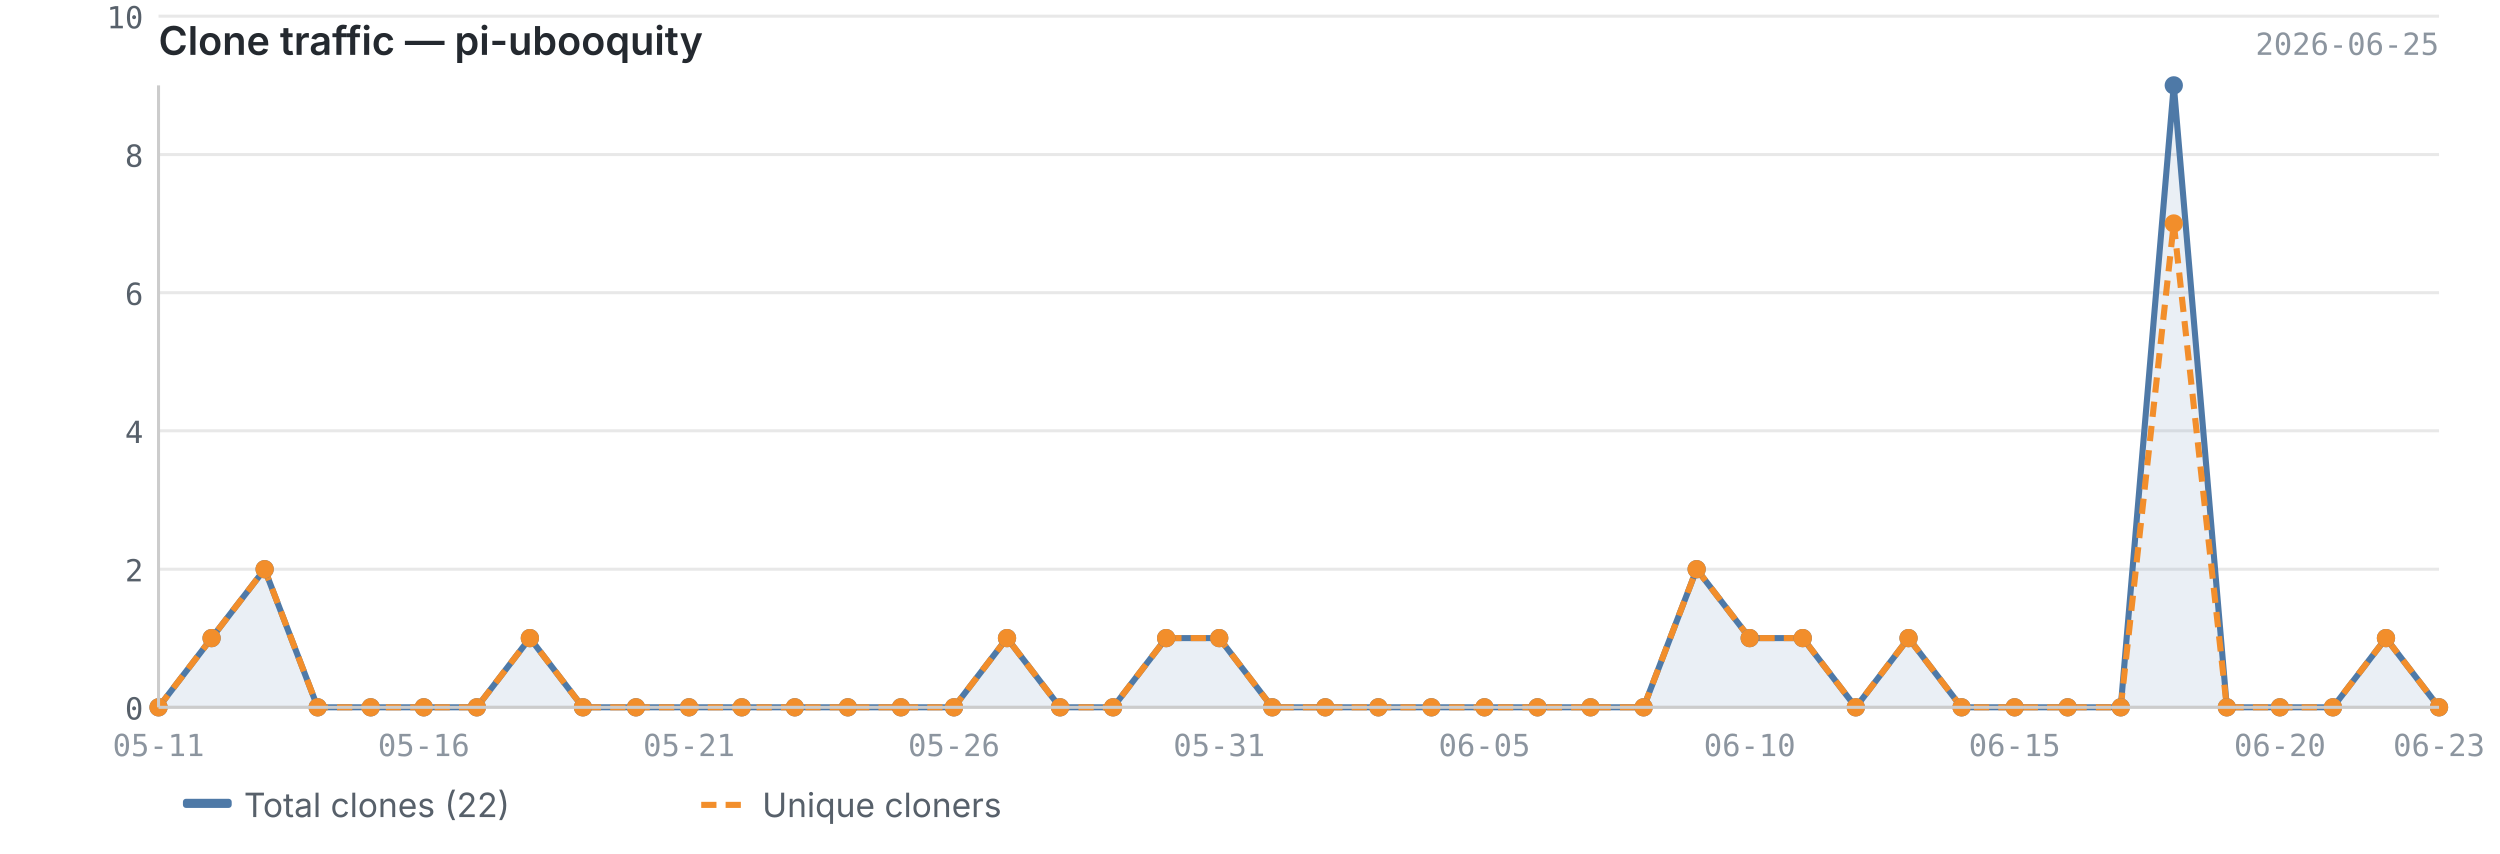
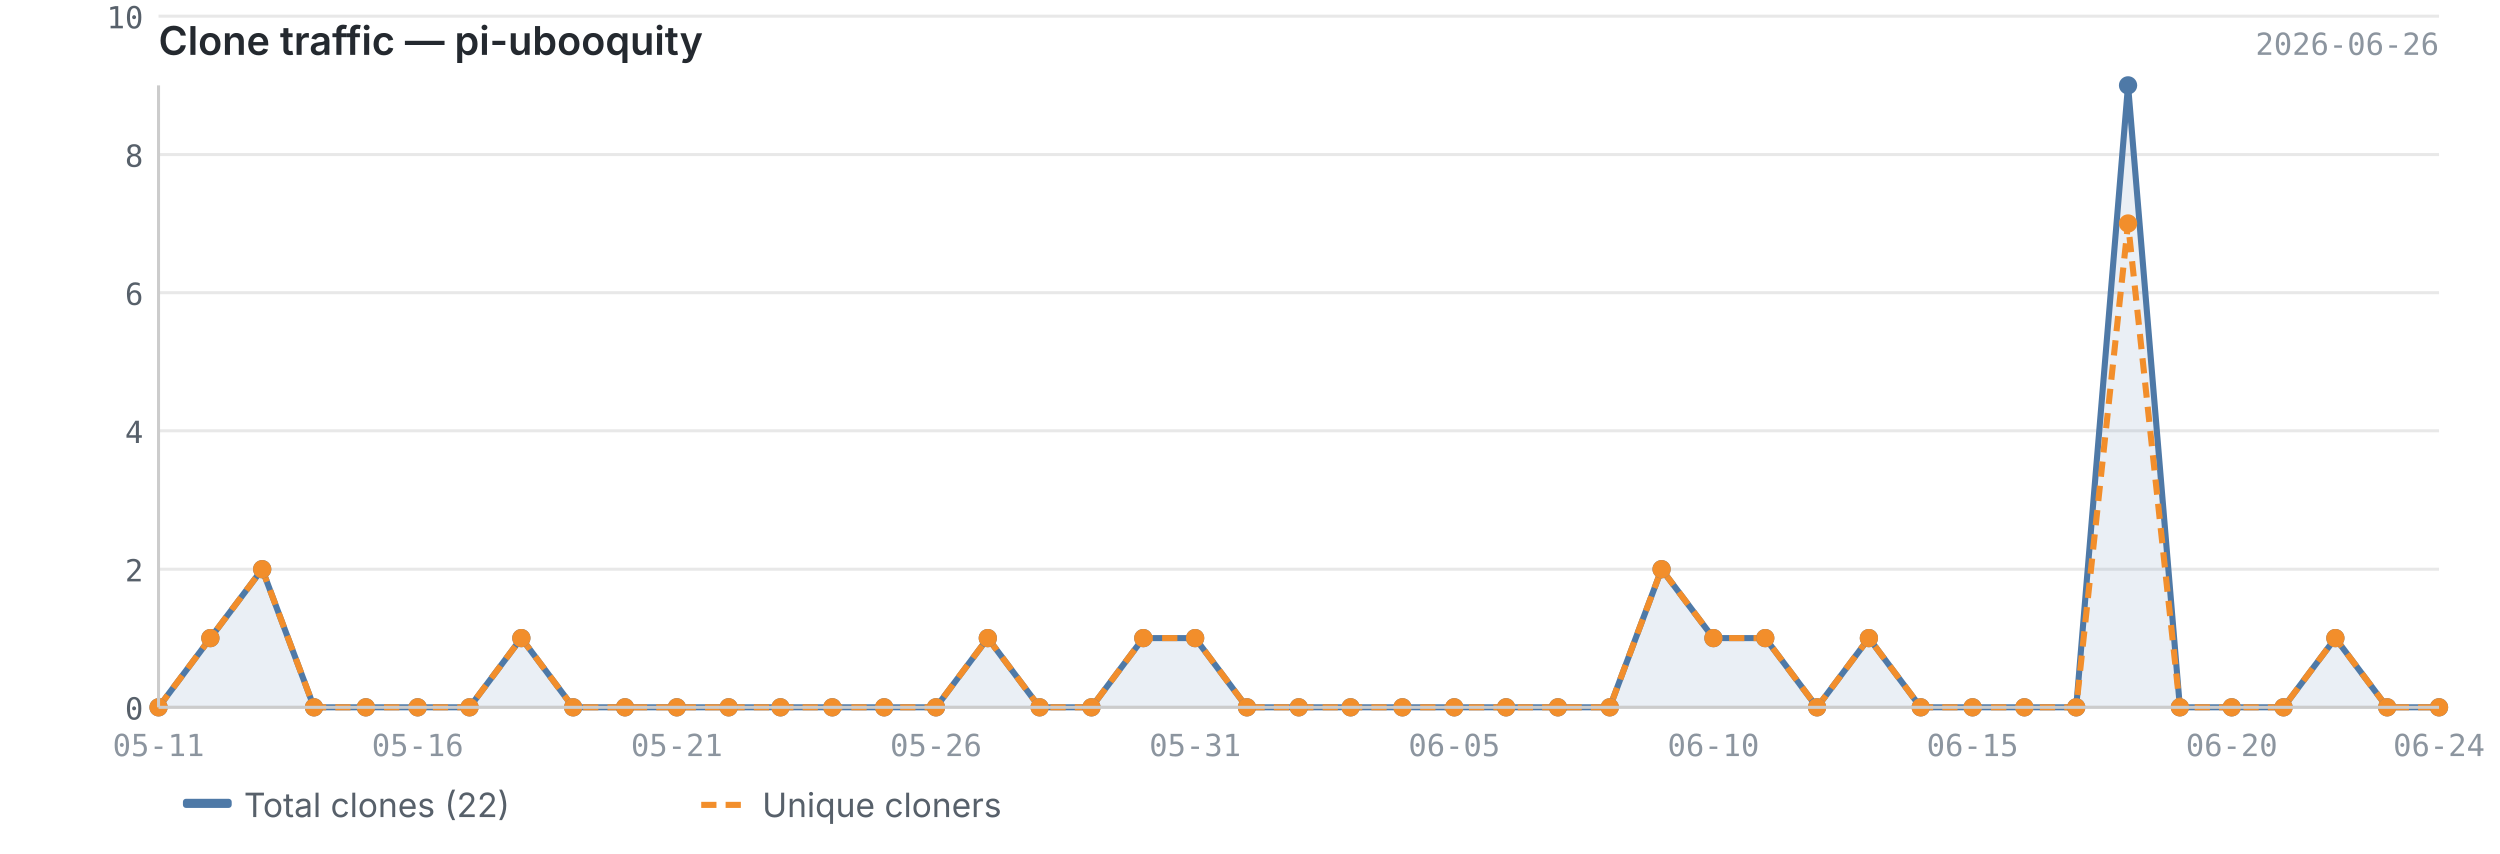
<svg xmlns="http://www.w3.org/2000/svg" viewBox="0 0 820 280" width="820" height="280">
  <text x="52" y="18" font-size="13" font-weight="600" fill="#24292f" font-family="-apple-system, BlinkMacSystemFont, 'Segoe UI', sans-serif">Clone traffic — pi-ubooquity</text>
-   <text x="800" y="18" font-size="10" fill="#8c959f" font-family="ui-monospace, SFMono-Regular, 'SF Mono', Menlo, monospace" text-anchor="end">2026-06-25</text>
+   <text x="800" y="18" font-size="10" fill="#8c959f" font-family="ui-monospace, SFMono-Regular, 'SF Mono', Menlo, monospace" text-anchor="end">2026-06-26</text>
  <line x1="52" y1="232.0" x2="800" y2="232.0" stroke="#e8e8e8" stroke-width="1" />
  <line x1="52" y1="186.7" x2="800" y2="186.7" stroke="#e8e8e8" stroke-width="1" />
  <line x1="52" y1="141.3" x2="800" y2="141.3" stroke="#e8e8e8" stroke-width="1" />
  <line x1="52" y1="96.0" x2="800" y2="96.0" stroke="#e8e8e8" stroke-width="1" />
  <line x1="52" y1="50.7" x2="800" y2="50.7" stroke="#e8e8e8" stroke-width="1" />
  <line x1="52" y1="5.3" x2="800" y2="5.3" stroke="#e8e8e8" stroke-width="1" />
-   <path d="M52.0,232.0 L52.0,232.0 L69.4,209.3 L86.8,186.7 L104.2,232.0 L121.6,232.0 L139.0,232.0 L156.4,232.0 L173.8,209.3 L191.2,232.0 L208.6,232.0 L226.0,232.0 L243.3,232.0 L260.7,232.0 L278.1,232.0 L295.5,232.0 L312.9,232.0 L330.3,209.3 L347.7,232.0 L365.1,232.0 L382.5,209.3 L399.9,209.3 L417.3,232.0 L434.7,232.0 L452.1,232.0 L469.5,232.0 L486.9,232.0 L504.3,232.0 L521.7,232.0 L539.1,232.0 L556.5,186.7 L573.9,209.3 L591.3,209.3 L608.7,232.0 L626.0,209.3 L643.4,232.0 L660.8,232.0 L678.2,232.0 L695.6,232.0 L713.0,28.0 L730.4,232.0 L747.8,232.0 L765.2,232.0 L782.6,209.3 L800.0,232.0 L800.0,232.0 L52.0,232.0Z" fill="#4e79a7" opacity="0.12" />
-   <polyline points="52.0,232.0 69.4,209.3 86.8,186.7 104.2,232.0 121.6,232.0 139.0,232.0 156.4,232.0 173.8,209.3 191.2,232.0 208.6,232.0 226.0,232.0 243.3,232.0 260.7,232.0 278.1,232.0 295.5,232.0 312.9,232.0 330.3,209.3 347.7,232.0 365.1,232.0 382.5,209.3 399.9,209.3 417.3,232.0 434.7,232.0 452.1,232.0 469.5,232.0 486.9,232.0 504.3,232.0 521.7,232.0 539.1,232.0 556.5,186.7 573.9,209.3 591.3,209.3 608.7,232.0 626.0,209.3 643.4,232.0 660.8,232.0 678.2,232.0 695.6,232.0 713.0,28.0 730.4,232.0 747.8,232.0 765.2,232.0 782.6,209.3 800.0,232.0" fill="none" stroke="#4e79a7" stroke-width="2" stroke-linejoin="round" />
-   <polyline points="52.0,232.0 69.4,209.3 86.8,186.7 104.2,232.0 121.6,232.0 139.0,232.0 156.4,232.0 173.8,209.3 191.2,232.0 208.6,232.0 226.0,232.0 243.3,232.0 260.7,232.0 278.1,232.0 295.5,232.0 312.9,232.0 330.3,209.3 347.7,232.0 365.1,232.0 382.5,209.3 399.9,209.3 417.3,232.0 434.7,232.0 452.1,232.0 469.5,232.0 486.9,232.0 504.3,232.0 521.7,232.0 539.1,232.0 556.5,186.7 573.9,209.3 591.3,209.3 608.7,232.0 626.0,209.3 643.4,232.0 660.8,232.0 678.2,232.0 695.6,232.0 713.0,73.3 730.4,232.0 747.8,232.0 765.2,232.0 782.6,209.3 800.0,232.0" fill="none" stroke="#f28e2b" stroke-width="2" stroke-linejoin="round" stroke-dasharray="5,3" />
+   <path d="M52.0,232.0 L52.0,232.0 L69.0,209.3 L86.0,186.7 L103.0,232.0 L120.0,232.0 L137.0,232.0 L154.0,232.0 L171.0,209.3 L188.0,232.0 L205.0,232.0 L222.0,232.0 L239.0,232.0 L256.0,232.0 L273.0,232.0 L290.0,232.0 L307.0,232.0 L324.0,209.3 L341.0,232.0 L358.0,232.0 L375.0,209.3 L392.0,209.3 L409.0,232.0 L426.0,232.0 L443.0,232.0 L460.0,232.0 L477.0,232.0 L494.0,232.0 L511.0,232.0 L528.0,232.0 L545.0,186.7 L562.0,209.3 L579.0,209.3 L596.0,232.0 L613.0,209.3 L630.0,232.0 L647.0,232.0 L664.0,232.0 L681.0,232.0 L698.0,28.0 L715.0,232.0 L732.0,232.0 L749.0,232.0 L766.0,209.3 L783.0,232.0 L800.0,232.0 L800.0,232.0 L52.0,232.0Z" fill="#4e79a7" opacity="0.12" />
+   <polyline points="52.0,232.0 69.0,209.3 86.0,186.7 103.0,232.0 120.0,232.0 137.0,232.0 154.0,232.0 171.0,209.3 188.0,232.0 205.0,232.0 222.0,232.0 239.0,232.0 256.0,232.0 273.0,232.0 290.0,232.0 307.0,232.0 324.0,209.3 341.0,232.0 358.0,232.0 375.0,209.3 392.0,209.3 409.0,232.0 426.0,232.0 443.0,232.0 460.0,232.0 477.0,232.0 494.0,232.0 511.0,232.0 528.0,232.0 545.0,186.7 562.0,209.3 579.0,209.3 596.0,232.0 613.0,209.3 630.0,232.0 647.0,232.0 664.0,232.0 681.0,232.0 698.0,28.0 715.0,232.0 732.0,232.0 749.0,232.0 766.0,209.3 783.0,232.0 800.0,232.0" fill="none" stroke="#4e79a7" stroke-width="2" stroke-linejoin="round" />
+   <polyline points="52.0,232.0 69.0,209.3 86.0,186.7 103.0,232.0 120.0,232.0 137.0,232.0 154.0,232.0 171.0,209.3 188.0,232.0 205.0,232.0 222.0,232.0 239.0,232.0 256.0,232.0 273.0,232.0 290.0,232.0 307.0,232.0 324.0,209.3 341.0,232.0 358.0,232.0 375.0,209.3 392.0,209.3 409.0,232.0 426.0,232.0 443.0,232.0 460.0,232.0 477.0,232.0 494.0,232.0 511.0,232.0 528.0,232.0 545.0,186.7 562.0,209.3 579.0,209.3 596.0,232.0 613.0,209.3 630.0,232.0 647.0,232.0 664.0,232.0 681.0,232.0 698.0,73.3 715.0,232.0 732.0,232.0 749.0,232.0 766.0,209.3 783.0,232.0 800.0,232.0" fill="none" stroke="#f28e2b" stroke-width="2" stroke-linejoin="round" stroke-dasharray="5,3" />
  <circle cx="52.0" cy="232.0" r="3" fill="#4e79a7" />
-   <circle cx="69.4" cy="209.3" r="3" fill="#4e79a7" />
-   <circle cx="86.8" cy="186.7" r="3" fill="#4e79a7" />
-   <circle cx="104.2" cy="232.0" r="3" fill="#4e79a7" />
-   <circle cx="121.6" cy="232.0" r="3" fill="#4e79a7" />
-   <circle cx="139.0" cy="232.0" r="3" fill="#4e79a7" />
-   <circle cx="156.4" cy="232.0" r="3" fill="#4e79a7" />
-   <circle cx="173.8" cy="209.3" r="3" fill="#4e79a7" />
-   <circle cx="191.2" cy="232.0" r="3" fill="#4e79a7" />
-   <circle cx="208.6" cy="232.0" r="3" fill="#4e79a7" />
-   <circle cx="226.0" cy="232.0" r="3" fill="#4e79a7" />
-   <circle cx="243.3" cy="232.0" r="3" fill="#4e79a7" />
-   <circle cx="260.7" cy="232.0" r="3" fill="#4e79a7" />
-   <circle cx="278.1" cy="232.0" r="3" fill="#4e79a7" />
-   <circle cx="295.5" cy="232.0" r="3" fill="#4e79a7" />
-   <circle cx="312.9" cy="232.0" r="3" fill="#4e79a7" />
-   <circle cx="330.3" cy="209.3" r="3" fill="#4e79a7" />
-   <circle cx="347.7" cy="232.0" r="3" fill="#4e79a7" />
-   <circle cx="365.1" cy="232.0" r="3" fill="#4e79a7" />
-   <circle cx="382.5" cy="209.3" r="3" fill="#4e79a7" />
-   <circle cx="399.9" cy="209.3" r="3" fill="#4e79a7" />
-   <circle cx="417.3" cy="232.0" r="3" fill="#4e79a7" />
-   <circle cx="434.7" cy="232.0" r="3" fill="#4e79a7" />
-   <circle cx="452.1" cy="232.0" r="3" fill="#4e79a7" />
-   <circle cx="469.5" cy="232.0" r="3" fill="#4e79a7" />
-   <circle cx="486.9" cy="232.0" r="3" fill="#4e79a7" />
-   <circle cx="504.3" cy="232.0" r="3" fill="#4e79a7" />
-   <circle cx="521.7" cy="232.0" r="3" fill="#4e79a7" />
-   <circle cx="539.1" cy="232.0" r="3" fill="#4e79a7" />
-   <circle cx="556.5" cy="186.7" r="3" fill="#4e79a7" />
-   <circle cx="573.9" cy="209.3" r="3" fill="#4e79a7" />
-   <circle cx="591.3" cy="209.3" r="3" fill="#4e79a7" />
-   <circle cx="608.7" cy="232.0" r="3" fill="#4e79a7" />
-   <circle cx="626.0" cy="209.3" r="3" fill="#4e79a7" />
-   <circle cx="643.4" cy="232.0" r="3" fill="#4e79a7" />
-   <circle cx="660.8" cy="232.0" r="3" fill="#4e79a7" />
-   <circle cx="678.2" cy="232.0" r="3" fill="#4e79a7" />
-   <circle cx="695.6" cy="232.0" r="3" fill="#4e79a7" />
-   <circle cx="713.0" cy="28.0" r="3" fill="#4e79a7" />
-   <circle cx="730.4" cy="232.0" r="3" fill="#4e79a7" />
-   <circle cx="747.8" cy="232.0" r="3" fill="#4e79a7" />
-   <circle cx="765.2" cy="232.0" r="3" fill="#4e79a7" />
-   <circle cx="782.6" cy="209.3" r="3" fill="#4e79a7" />
+   <circle cx="69.0" cy="209.3" r="3" fill="#4e79a7" />
+   <circle cx="86.0" cy="186.7" r="3" fill="#4e79a7" />
+   <circle cx="103.0" cy="232.0" r="3" fill="#4e79a7" />
+   <circle cx="120.0" cy="232.0" r="3" fill="#4e79a7" />
+   <circle cx="137.0" cy="232.0" r="3" fill="#4e79a7" />
+   <circle cx="154.0" cy="232.0" r="3" fill="#4e79a7" />
+   <circle cx="171.0" cy="209.3" r="3" fill="#4e79a7" />
+   <circle cx="188.0" cy="232.0" r="3" fill="#4e79a7" />
+   <circle cx="205.0" cy="232.0" r="3" fill="#4e79a7" />
+   <circle cx="222.0" cy="232.0" r="3" fill="#4e79a7" />
+   <circle cx="239.0" cy="232.0" r="3" fill="#4e79a7" />
+   <circle cx="256.0" cy="232.0" r="3" fill="#4e79a7" />
+   <circle cx="273.0" cy="232.0" r="3" fill="#4e79a7" />
+   <circle cx="290.0" cy="232.0" r="3" fill="#4e79a7" />
+   <circle cx="307.0" cy="232.0" r="3" fill="#4e79a7" />
+   <circle cx="324.0" cy="209.3" r="3" fill="#4e79a7" />
+   <circle cx="341.0" cy="232.0" r="3" fill="#4e79a7" />
+   <circle cx="358.0" cy="232.0" r="3" fill="#4e79a7" />
+   <circle cx="375.0" cy="209.3" r="3" fill="#4e79a7" />
+   <circle cx="392.0" cy="209.3" r="3" fill="#4e79a7" />
+   <circle cx="409.0" cy="232.0" r="3" fill="#4e79a7" />
+   <circle cx="426.0" cy="232.0" r="3" fill="#4e79a7" />
+   <circle cx="443.0" cy="232.0" r="3" fill="#4e79a7" />
+   <circle cx="460.0" cy="232.0" r="3" fill="#4e79a7" />
+   <circle cx="477.0" cy="232.0" r="3" fill="#4e79a7" />
+   <circle cx="494.0" cy="232.0" r="3" fill="#4e79a7" />
+   <circle cx="511.0" cy="232.0" r="3" fill="#4e79a7" />
+   <circle cx="528.0" cy="232.0" r="3" fill="#4e79a7" />
+   <circle cx="545.0" cy="186.7" r="3" fill="#4e79a7" />
+   <circle cx="562.0" cy="209.3" r="3" fill="#4e79a7" />
+   <circle cx="579.0" cy="209.3" r="3" fill="#4e79a7" />
+   <circle cx="596.0" cy="232.0" r="3" fill="#4e79a7" />
+   <circle cx="613.0" cy="209.3" r="3" fill="#4e79a7" />
+   <circle cx="630.0" cy="232.0" r="3" fill="#4e79a7" />
+   <circle cx="647.0" cy="232.0" r="3" fill="#4e79a7" />
+   <circle cx="664.0" cy="232.0" r="3" fill="#4e79a7" />
+   <circle cx="681.0" cy="232.0" r="3" fill="#4e79a7" />
+   <circle cx="698.0" cy="28.0" r="3" fill="#4e79a7" />
+   <circle cx="715.0" cy="232.0" r="3" fill="#4e79a7" />
+   <circle cx="732.0" cy="232.0" r="3" fill="#4e79a7" />
+   <circle cx="749.0" cy="232.0" r="3" fill="#4e79a7" />
+   <circle cx="766.0" cy="209.3" r="3" fill="#4e79a7" />
+   <circle cx="783.0" cy="232.0" r="3" fill="#4e79a7" />
  <circle cx="800.0" cy="232.0" r="3" fill="#4e79a7" />
  <circle cx="52.0" cy="232.0" r="3" fill="#f28e2b" />
-   <circle cx="69.4" cy="209.3" r="3" fill="#f28e2b" />
-   <circle cx="86.8" cy="186.7" r="3" fill="#f28e2b" />
-   <circle cx="104.2" cy="232.0" r="3" fill="#f28e2b" />
-   <circle cx="121.6" cy="232.0" r="3" fill="#f28e2b" />
-   <circle cx="139.0" cy="232.0" r="3" fill="#f28e2b" />
-   <circle cx="156.4" cy="232.0" r="3" fill="#f28e2b" />
-   <circle cx="173.8" cy="209.3" r="3" fill="#f28e2b" />
-   <circle cx="191.2" cy="232.0" r="3" fill="#f28e2b" />
-   <circle cx="208.6" cy="232.0" r="3" fill="#f28e2b" />
-   <circle cx="226.0" cy="232.0" r="3" fill="#f28e2b" />
-   <circle cx="243.3" cy="232.0" r="3" fill="#f28e2b" />
-   <circle cx="260.7" cy="232.0" r="3" fill="#f28e2b" />
-   <circle cx="278.1" cy="232.0" r="3" fill="#f28e2b" />
-   <circle cx="295.5" cy="232.0" r="3" fill="#f28e2b" />
-   <circle cx="312.9" cy="232.0" r="3" fill="#f28e2b" />
-   <circle cx="330.3" cy="209.3" r="3" fill="#f28e2b" />
-   <circle cx="347.7" cy="232.0" r="3" fill="#f28e2b" />
-   <circle cx="365.1" cy="232.0" r="3" fill="#f28e2b" />
-   <circle cx="382.5" cy="209.3" r="3" fill="#f28e2b" />
-   <circle cx="399.9" cy="209.3" r="3" fill="#f28e2b" />
-   <circle cx="417.3" cy="232.0" r="3" fill="#f28e2b" />
-   <circle cx="434.7" cy="232.0" r="3" fill="#f28e2b" />
-   <circle cx="452.1" cy="232.0" r="3" fill="#f28e2b" />
-   <circle cx="469.5" cy="232.0" r="3" fill="#f28e2b" />
-   <circle cx="486.9" cy="232.0" r="3" fill="#f28e2b" />
-   <circle cx="504.3" cy="232.0" r="3" fill="#f28e2b" />
-   <circle cx="521.7" cy="232.0" r="3" fill="#f28e2b" />
-   <circle cx="539.1" cy="232.0" r="3" fill="#f28e2b" />
-   <circle cx="556.5" cy="186.7" r="3" fill="#f28e2b" />
-   <circle cx="573.9" cy="209.3" r="3" fill="#f28e2b" />
-   <circle cx="591.3" cy="209.3" r="3" fill="#f28e2b" />
-   <circle cx="608.7" cy="232.0" r="3" fill="#f28e2b" />
-   <circle cx="626.0" cy="209.3" r="3" fill="#f28e2b" />
-   <circle cx="643.4" cy="232.0" r="3" fill="#f28e2b" />
-   <circle cx="660.8" cy="232.0" r="3" fill="#f28e2b" />
-   <circle cx="678.2" cy="232.0" r="3" fill="#f28e2b" />
-   <circle cx="695.6" cy="232.0" r="3" fill="#f28e2b" />
-   <circle cx="713.0" cy="73.3" r="3" fill="#f28e2b" />
-   <circle cx="730.4" cy="232.0" r="3" fill="#f28e2b" />
-   <circle cx="747.8" cy="232.0" r="3" fill="#f28e2b" />
-   <circle cx="765.2" cy="232.0" r="3" fill="#f28e2b" />
-   <circle cx="782.6" cy="209.3" r="3" fill="#f28e2b" />
+   <circle cx="69.0" cy="209.3" r="3" fill="#f28e2b" />
+   <circle cx="86.0" cy="186.7" r="3" fill="#f28e2b" />
+   <circle cx="103.0" cy="232.0" r="3" fill="#f28e2b" />
+   <circle cx="120.0" cy="232.0" r="3" fill="#f28e2b" />
+   <circle cx="137.0" cy="232.0" r="3" fill="#f28e2b" />
+   <circle cx="154.0" cy="232.0" r="3" fill="#f28e2b" />
+   <circle cx="171.0" cy="209.3" r="3" fill="#f28e2b" />
+   <circle cx="188.0" cy="232.0" r="3" fill="#f28e2b" />
+   <circle cx="205.0" cy="232.0" r="3" fill="#f28e2b" />
+   <circle cx="222.0" cy="232.0" r="3" fill="#f28e2b" />
+   <circle cx="239.0" cy="232.0" r="3" fill="#f28e2b" />
+   <circle cx="256.0" cy="232.0" r="3" fill="#f28e2b" />
+   <circle cx="273.0" cy="232.0" r="3" fill="#f28e2b" />
+   <circle cx="290.0" cy="232.0" r="3" fill="#f28e2b" />
+   <circle cx="307.0" cy="232.0" r="3" fill="#f28e2b" />
+   <circle cx="324.0" cy="209.3" r="3" fill="#f28e2b" />
+   <circle cx="341.0" cy="232.0" r="3" fill="#f28e2b" />
+   <circle cx="358.0" cy="232.0" r="3" fill="#f28e2b" />
+   <circle cx="375.0" cy="209.3" r="3" fill="#f28e2b" />
+   <circle cx="392.0" cy="209.3" r="3" fill="#f28e2b" />
+   <circle cx="409.0" cy="232.0" r="3" fill="#f28e2b" />
+   <circle cx="426.0" cy="232.0" r="3" fill="#f28e2b" />
+   <circle cx="443.0" cy="232.0" r="3" fill="#f28e2b" />
+   <circle cx="460.0" cy="232.0" r="3" fill="#f28e2b" />
+   <circle cx="477.0" cy="232.0" r="3" fill="#f28e2b" />
+   <circle cx="494.0" cy="232.0" r="3" fill="#f28e2b" />
+   <circle cx="511.0" cy="232.0" r="3" fill="#f28e2b" />
+   <circle cx="528.0" cy="232.0" r="3" fill="#f28e2b" />
+   <circle cx="545.0" cy="186.7" r="3" fill="#f28e2b" />
+   <circle cx="562.0" cy="209.3" r="3" fill="#f28e2b" />
+   <circle cx="579.0" cy="209.3" r="3" fill="#f28e2b" />
+   <circle cx="596.0" cy="232.0" r="3" fill="#f28e2b" />
+   <circle cx="613.0" cy="209.3" r="3" fill="#f28e2b" />
+   <circle cx="630.0" cy="232.0" r="3" fill="#f28e2b" />
+   <circle cx="647.0" cy="232.0" r="3" fill="#f28e2b" />
+   <circle cx="664.0" cy="232.0" r="3" fill="#f28e2b" />
+   <circle cx="681.0" cy="232.0" r="3" fill="#f28e2b" />
+   <circle cx="698.0" cy="73.3" r="3" fill="#f28e2b" />
+   <circle cx="715.0" cy="232.0" r="3" fill="#f28e2b" />
+   <circle cx="732.0" cy="232.0" r="3" fill="#f28e2b" />
+   <circle cx="749.0" cy="232.0" r="3" fill="#f28e2b" />
+   <circle cx="766.0" cy="209.3" r="3" fill="#f28e2b" />
+   <circle cx="783.0" cy="232.0" r="3" fill="#f28e2b" />
  <circle cx="800.0" cy="232.0" r="3" fill="#f28e2b" />
  <line x1="52" y1="28" x2="52" y2="232" stroke="#cccccc" stroke-width="1" />
  <line x1="52" y1="232" x2="800" y2="232" stroke="#cccccc" stroke-width="1" />
  <text x="47" y="236.0" text-anchor="end" font-size="10" fill="#57606a" font-family="ui-monospace, SFMono-Regular, 'SF Mono', Menlo, monospace">0</text>
  <text x="47" y="190.7" text-anchor="end" font-size="10" fill="#57606a" font-family="ui-monospace, SFMono-Regular, 'SF Mono', Menlo, monospace">2</text>
  <text x="47" y="145.3" text-anchor="end" font-size="10" fill="#57606a" font-family="ui-monospace, SFMono-Regular, 'SF Mono', Menlo, monospace">4</text>
  <text x="47" y="100.0" text-anchor="end" font-size="10" fill="#57606a" font-family="ui-monospace, SFMono-Regular, 'SF Mono', Menlo, monospace">6</text>
  <text x="47" y="54.7" text-anchor="end" font-size="10" fill="#57606a" font-family="ui-monospace, SFMono-Regular, 'SF Mono', Menlo, monospace">8</text>
  <text x="47" y="9.3" text-anchor="end" font-size="10" fill="#57606a" font-family="ui-monospace, SFMono-Regular, 'SF Mono', Menlo, monospace">10</text>
  <text x="52.0" y="248" text-anchor="middle" font-size="10" fill="#8c959f" font-family="ui-monospace, SFMono-Regular, 'SF Mono', Menlo, monospace">05-11</text>
-   <text x="660.8" y="248" text-anchor="middle" font-size="10" fill="#8c959f" font-family="ui-monospace, SFMono-Regular, 'SF Mono', Menlo, monospace">06-15</text>
-   <text x="139.0" y="248" text-anchor="middle" font-size="10" fill="#8c959f" font-family="ui-monospace, SFMono-Regular, 'SF Mono', Menlo, monospace">05-16</text>
-   <text x="747.8" y="248" text-anchor="middle" font-size="10" fill="#8c959f" font-family="ui-monospace, SFMono-Regular, 'SF Mono', Menlo, monospace">06-20</text>
-   <text x="226.0" y="248" text-anchor="middle" font-size="10" fill="#8c959f" font-family="ui-monospace, SFMono-Regular, 'SF Mono', Menlo, monospace">05-21</text>
-   <text x="800.0" y="248" text-anchor="middle" font-size="10" fill="#8c959f" font-family="ui-monospace, SFMono-Regular, 'SF Mono', Menlo, monospace">06-23</text>
-   <text x="312.9" y="248" text-anchor="middle" font-size="10" fill="#8c959f" font-family="ui-monospace, SFMono-Regular, 'SF Mono', Menlo, monospace">05-26</text>
-   <text x="399.9" y="248" text-anchor="middle" font-size="10" fill="#8c959f" font-family="ui-monospace, SFMono-Regular, 'SF Mono', Menlo, monospace">05-31</text>
-   <text x="486.9" y="248" text-anchor="middle" font-size="10" fill="#8c959f" font-family="ui-monospace, SFMono-Regular, 'SF Mono', Menlo, monospace">06-05</text>
-   <text x="573.9" y="248" text-anchor="middle" font-size="10" fill="#8c959f" font-family="ui-monospace, SFMono-Regular, 'SF Mono', Menlo, monospace">06-10</text>
+   <text x="647.0" y="248" text-anchor="middle" font-size="10" fill="#8c959f" font-family="ui-monospace, SFMono-Regular, 'SF Mono', Menlo, monospace">06-15</text>
+   <text x="137.0" y="248" text-anchor="middle" font-size="10" fill="#8c959f" font-family="ui-monospace, SFMono-Regular, 'SF Mono', Menlo, monospace">05-16</text>
+   <text x="732.0" y="248" text-anchor="middle" font-size="10" fill="#8c959f" font-family="ui-monospace, SFMono-Regular, 'SF Mono', Menlo, monospace">06-20</text>
+   <text x="222.0" y="248" text-anchor="middle" font-size="10" fill="#8c959f" font-family="ui-monospace, SFMono-Regular, 'SF Mono', Menlo, monospace">05-21</text>
+   <text x="800.0" y="248" text-anchor="middle" font-size="10" fill="#8c959f" font-family="ui-monospace, SFMono-Regular, 'SF Mono', Menlo, monospace">06-24</text>
+   <text x="307.0" y="248" text-anchor="middle" font-size="10" fill="#8c959f" font-family="ui-monospace, SFMono-Regular, 'SF Mono', Menlo, monospace">05-26</text>
+   <text x="392.0" y="248" text-anchor="middle" font-size="10" fill="#8c959f" font-family="ui-monospace, SFMono-Regular, 'SF Mono', Menlo, monospace">05-31</text>
+   <text x="477.0" y="248" text-anchor="middle" font-size="10" fill="#8c959f" font-family="ui-monospace, SFMono-Regular, 'SF Mono', Menlo, monospace">06-05</text>
+   <text x="562.0" y="248" text-anchor="middle" font-size="10" fill="#8c959f" font-family="ui-monospace, SFMono-Regular, 'SF Mono', Menlo, monospace">06-10</text>
  <rect x="60" y="262" width="16" height="3" fill="#4e79a7" rx="1" />
  <text x="80" y="268" font-size="11" fill="#57606a" font-family="-apple-system, BlinkMacSystemFont, 'Segoe UI', sans-serif">Total clones (22)</text>
  <line x1="230" y1="264" x2="246" y2="264" stroke="#f28e2b" stroke-width="2" stroke-dasharray="5,3" />
  <text x="250" y="268" font-size="11" fill="#57606a" font-family="-apple-system, BlinkMacSystemFont, 'Segoe UI', sans-serif">Unique cloners</text>
</svg>
